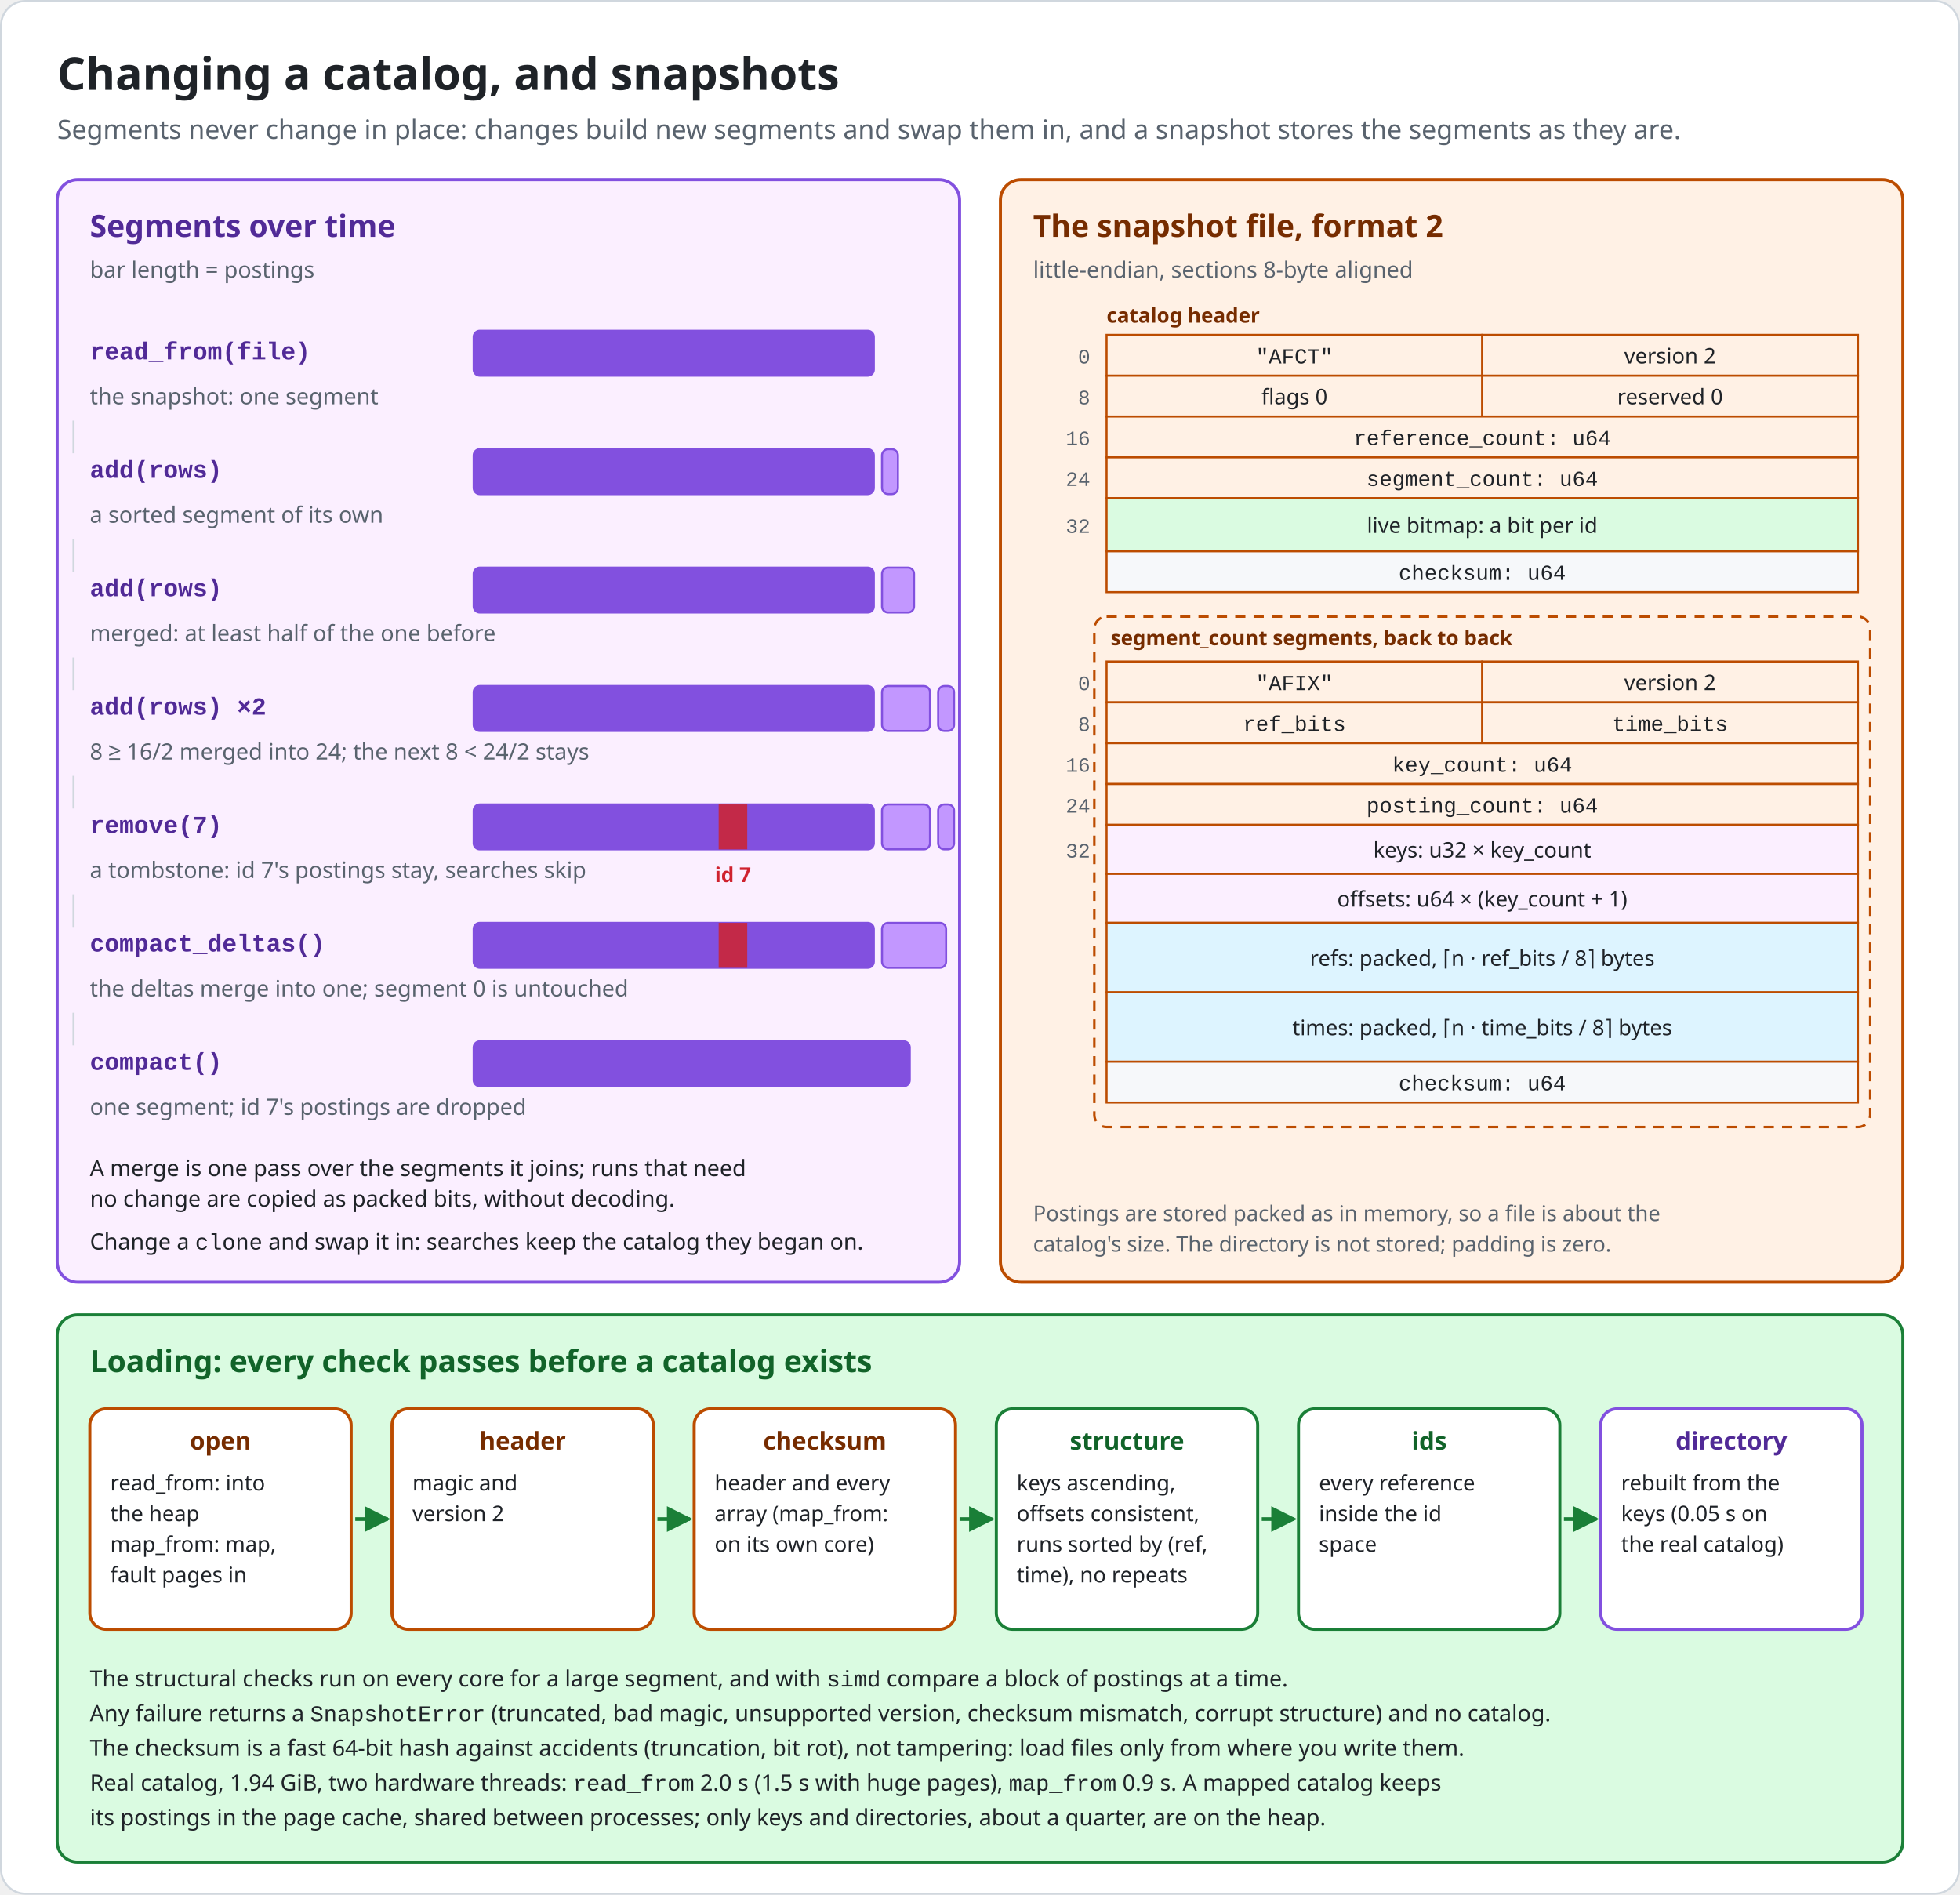
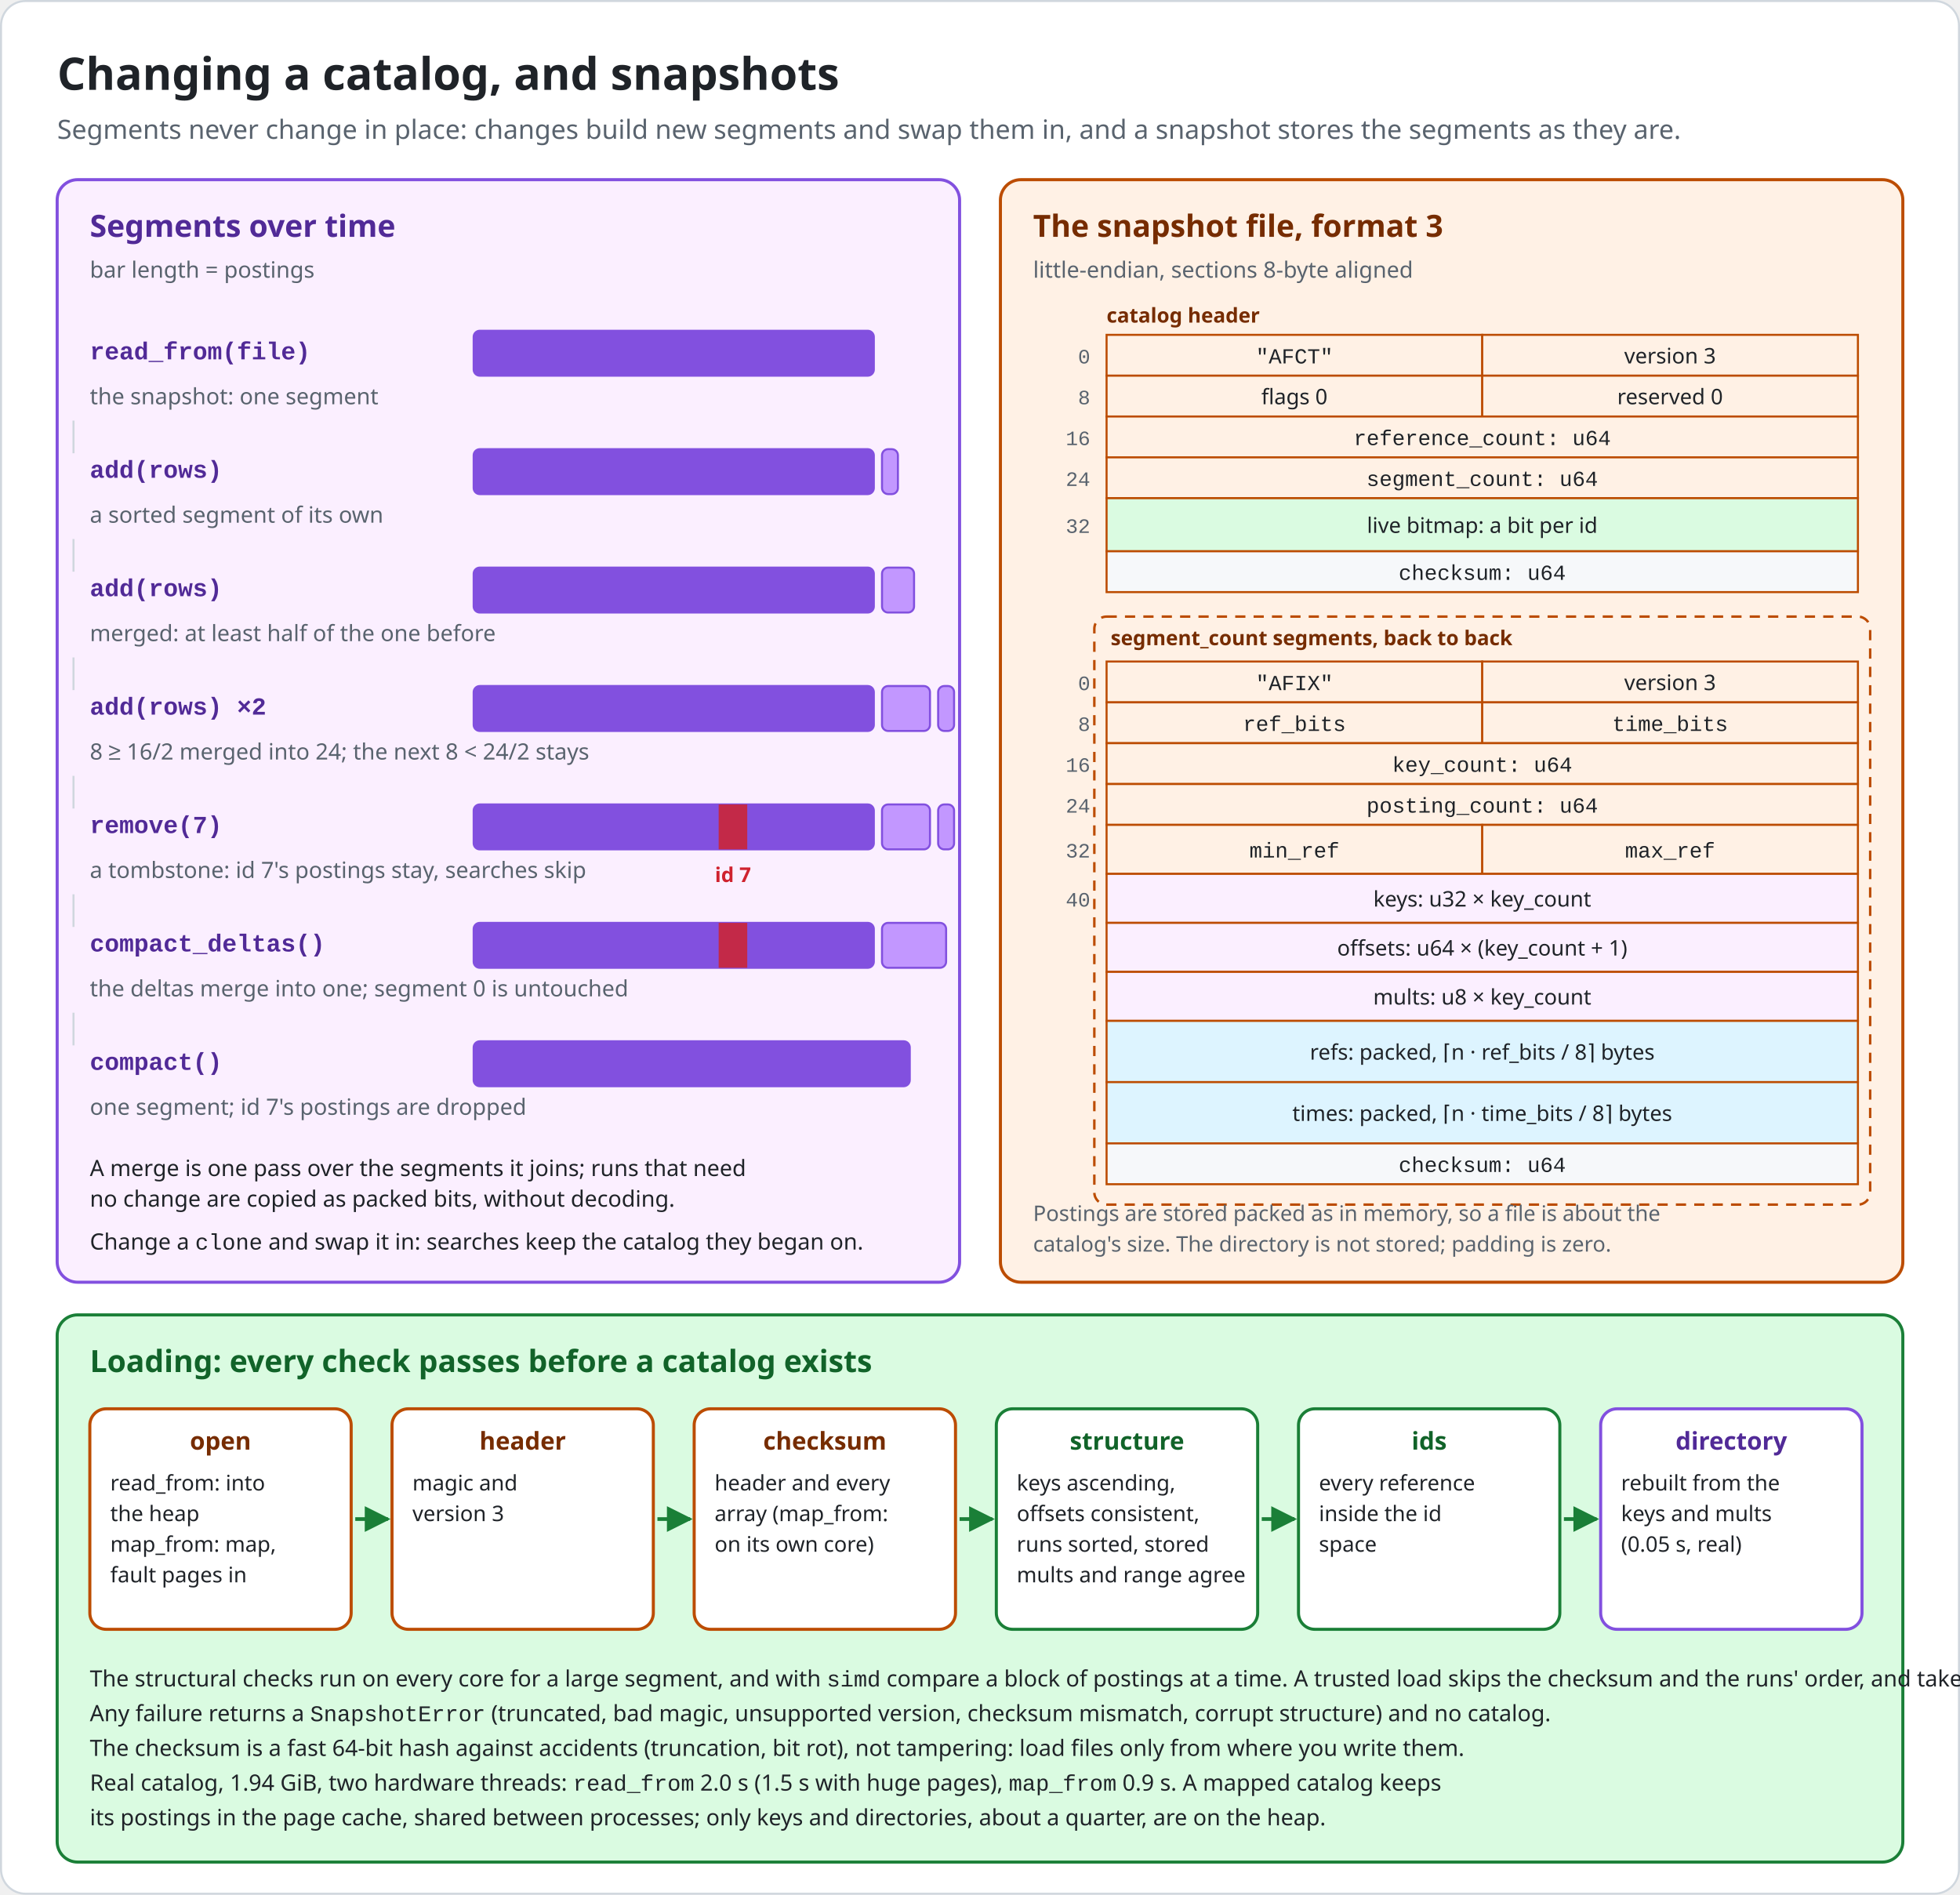
<svg xmlns="http://www.w3.org/2000/svg" viewBox="0 0 960 928" width="960" height="928" role="img" aria-labelledby="t d">
  <defs>
    <marker id="a1a7f37" viewBox="0 0 10 10" refX="9" refY="5" markerWidth="7" markerHeight="7" orient="auto-start-reverse">
      <path d="M0,0 L10,5 L0,10 z" fill="#1a7f37" />
    </marker>
  </defs>
  <rect x="0.5" y="0.5" width="959" height="927" rx="12" fill="#ffffff" stroke="#d0d7de" />
  <text x="28" y="44" font-family="-apple-system,BlinkMacSystemFont,'Segoe UI','Noto Sans',Helvetica,Arial,sans-serif" font-size="22" fill="#1f2328" font-weight="700">Changing a catalog, and snapshots</text>
  <text x="28" y="68" font-family="-apple-system,BlinkMacSystemFont,'Segoe UI','Noto Sans',Helvetica,Arial,sans-serif" font-size="13" fill="#59636e">Segments never change in place: changes build new segments and swap them in, and a snapshot stores the segments as they are.</text>
  <rect x="28" y="88" width="442" height="540" rx="10" fill="#fbefff" stroke="#8250df" stroke-width="1.5" />
  <text x="44" y="116" font-family="-apple-system,BlinkMacSystemFont,'Segoe UI','Noto Sans',Helvetica,Arial,sans-serif" font-size="15" fill="#512a97" font-weight="700">Segments over time</text>
  <text x="44" y="136" font-family="-apple-system,BlinkMacSystemFont,'Segoe UI','Noto Sans',Helvetica,Arial,sans-serif" font-size="11" fill="#59636e">bar length = postings</text>
  <text x="44" y="176" font-family="ui-monospace,SFMono-Regular,'SF Mono',Menlo,Consolas,'Liberation Mono',monospace" font-size="12" fill="#512a97" font-weight="700">read_from(file)</text>
  <rect x="232" y="162" width="196" height="22" rx="3" fill="#8250df" stroke="#8250df" stroke-width="1" />
  <text x="44" y="198" font-family="-apple-system,BlinkMacSystemFont,'Segoe UI','Noto Sans',Helvetica,Arial,sans-serif" font-size="11" fill="#59636e">the snapshot: one segment</text>
  <line x1="36" y1="206" x2="36" y2="222" stroke="#d0d7de" stroke-width="1" />
  <text x="44" y="234" font-family="ui-monospace,SFMono-Regular,'SF Mono',Menlo,Consolas,'Liberation Mono',monospace" font-size="12" fill="#512a97" font-weight="700">add(rows)</text>
  <rect x="232" y="220" width="196" height="22" rx="3" fill="#8250df" stroke="#8250df" stroke-width="1" />
  <rect x="432" y="220" width="7.8" height="22" rx="3" fill="#c297ff" stroke="#8250df" stroke-width="1" />
  <text x="44" y="256" font-family="-apple-system,BlinkMacSystemFont,'Segoe UI','Noto Sans',Helvetica,Arial,sans-serif" font-size="11" fill="#59636e">a sorted segment of its own</text>
  <line x1="36" y1="264" x2="36" y2="280" stroke="#d0d7de" stroke-width="1" />
  <text x="44" y="292" font-family="ui-monospace,SFMono-Regular,'SF Mono',Menlo,Consolas,'Liberation Mono',monospace" font-size="12" fill="#512a97" font-weight="700">add(rows)</text>
  <rect x="232" y="278" width="196" height="22" rx="3" fill="#8250df" stroke="#8250df" stroke-width="1" />
  <rect x="432" y="278" width="15.7" height="22" rx="3" fill="#c297ff" stroke="#8250df" stroke-width="1" />
  <text x="44" y="314" font-family="-apple-system,BlinkMacSystemFont,'Segoe UI','Noto Sans',Helvetica,Arial,sans-serif" font-size="11" fill="#59636e">merged: at least half of the one before</text>
  <line x1="36" y1="322" x2="36" y2="338" stroke="#d0d7de" stroke-width="1" />
  <text x="44" y="350" font-family="ui-monospace,SFMono-Regular,'SF Mono',Menlo,Consolas,'Liberation Mono',monospace" font-size="12" fill="#512a97" font-weight="700">add(rows) ×2</text>
  <rect x="232" y="336" width="196" height="22" rx="3" fill="#8250df" stroke="#8250df" stroke-width="1" />
  <rect x="432" y="336" width="23.5" height="22" rx="3" fill="#c297ff" stroke="#8250df" stroke-width="1" />
  <rect x="459.5" y="336" width="7.8" height="22" rx="3" fill="#c297ff" stroke="#8250df" stroke-width="1" />
  <text x="44" y="372" font-family="-apple-system,BlinkMacSystemFont,'Segoe UI','Noto Sans',Helvetica,Arial,sans-serif" font-size="11" fill="#59636e">8 ≥ 16/2 merged into 24; the next 8 &lt; 24/2 stays</text>
  <line x1="36" y1="380" x2="36" y2="396" stroke="#d0d7de" stroke-width="1" />
  <text x="44" y="408" font-family="ui-monospace,SFMono-Regular,'SF Mono',Menlo,Consolas,'Liberation Mono',monospace" font-size="12" fill="#512a97" font-weight="700">remove(7)</text>
  <rect x="232" y="394" width="196" height="22" rx="3" fill="#8250df" stroke="#8250df" stroke-width="1" />
  <rect x="352" y="394" width="14" height="22" rx="0" fill="#cf222e" opacity="0.85" />
  <rect x="432" y="394" width="23.5" height="22" rx="3" fill="#c297ff" stroke="#8250df" stroke-width="1" />
  <rect x="459.5" y="394" width="7.8" height="22" rx="3" fill="#c297ff" stroke="#8250df" stroke-width="1" />
  <text x="44" y="430" font-family="-apple-system,BlinkMacSystemFont,'Segoe UI','Noto Sans',Helvetica,Arial,sans-serif" font-size="11" fill="#59636e">a tombstone: id 7's postings stay, searches skip</text>
  <text x="359" y="432" font-family="-apple-system,BlinkMacSystemFont,'Segoe UI','Noto Sans',Helvetica,Arial,sans-serif" font-size="10" fill="#cf222e" text-anchor="middle" font-weight="700">id 7</text>
  <line x1="36" y1="438" x2="36" y2="454" stroke="#d0d7de" stroke-width="1" />
  <text x="44" y="466" font-family="ui-monospace,SFMono-Regular,'SF Mono',Menlo,Consolas,'Liberation Mono',monospace" font-size="12" fill="#512a97" font-weight="700">compact_deltas()</text>
  <rect x="232" y="452" width="196" height="22" rx="3" fill="#8250df" stroke="#8250df" stroke-width="1" />
  <rect x="352" y="452" width="14" height="22" rx="0" fill="#cf222e" opacity="0.85" />
  <rect x="432" y="452" width="31.4" height="22" rx="3" fill="#c297ff" stroke="#8250df" stroke-width="1" />
  <text x="44" y="488" font-family="-apple-system,BlinkMacSystemFont,'Segoe UI','Noto Sans',Helvetica,Arial,sans-serif" font-size="11" fill="#59636e">the deltas merge into one; segment 0 is untouched</text>
  <line x1="36" y1="496" x2="36" y2="512" stroke="#d0d7de" stroke-width="1" />
  <text x="44" y="524" font-family="ui-monospace,SFMono-Regular,'SF Mono',Menlo,Consolas,'Liberation Mono',monospace" font-size="12" fill="#512a97" font-weight="700">compact()</text>
  <rect x="232" y="510" width="213.6" height="22" rx="3" fill="#8250df" stroke="#8250df" stroke-width="1" />
  <text x="44" y="546" font-family="-apple-system,BlinkMacSystemFont,'Segoe UI','Noto Sans',Helvetica,Arial,sans-serif" font-size="11" fill="#59636e">one segment; id 7's postings are dropped</text>
  <text x="44" y="576" font-family="-apple-system,BlinkMacSystemFont,'Segoe UI','Noto Sans',Helvetica,Arial,sans-serif" font-size="11" fill="#1f2328">A merge is one pass over the segments it joins; runs that need</text>
  <text x="44" y="591" font-family="-apple-system,BlinkMacSystemFont,'Segoe UI','Noto Sans',Helvetica,Arial,sans-serif" font-size="11" fill="#1f2328">no change are copied as packed bits, without decoding.</text>
  <text x="44" y="612" font-family="-apple-system,BlinkMacSystemFont,'Segoe UI','Noto Sans',Helvetica,Arial,sans-serif" font-size="11" fill="#1f2328">Change a <tspan font-family="ui-monospace,SFMono-Regular,'SF Mono',Menlo,Consolas,'Liberation Mono',monospace">clone</tspan> and swap it in: searches keep the catalog they began on.</text>
  <rect x="490" y="88" width="442" height="540" rx="10" fill="#fff1e5" stroke="#bc4c00" stroke-width="1.5" />
-   <text x="506" y="116" font-family="-apple-system,BlinkMacSystemFont,'Segoe UI','Noto Sans',Helvetica,Arial,sans-serif" font-size="15" fill="#762c00" font-weight="700">The snapshot file, format 2</text>
+   <text x="506" y="116" font-family="-apple-system,BlinkMacSystemFont,'Segoe UI','Noto Sans',Helvetica,Arial,sans-serif" font-size="15" fill="#762c00" font-weight="700">The snapshot file, format 3</text>
  <text x="506" y="136" font-family="-apple-system,BlinkMacSystemFont,'Segoe UI','Noto Sans',Helvetica,Arial,sans-serif" font-size="11" fill="#59636e">little-endian, sections 8-byte aligned</text>
  <text x="542" y="158" font-family="-apple-system,BlinkMacSystemFont,'Segoe UI','Noto Sans',Helvetica,Arial,sans-serif" font-size="10" fill="#762c00" font-weight="700">catalog header</text>
  <text x="534" y="178" font-family="ui-monospace,SFMono-Regular,'SF Mono',Menlo,Consolas,'Liberation Mono',monospace" font-size="10" fill="#59636e" text-anchor="end">0</text>
  <rect x="542" y="164" width="184" height="20" rx="0" fill="#fff1e5" stroke="#bc4c00" stroke-width="1" />
  <text x="634" y="178" font-family="ui-monospace,SFMono-Regular,'SF Mono',Menlo,Consolas,'Liberation Mono',monospace" font-size="10.5" fill="#1f2328" text-anchor="middle">"AFCT"</text>
  <rect x="726" y="164" width="184" height="20" rx="0" fill="#fff1e5" stroke="#bc4c00" stroke-width="1" />
-   <text x="818" y="178" font-family="-apple-system,BlinkMacSystemFont,'Segoe UI','Noto Sans',Helvetica,Arial,sans-serif" font-size="10.5" fill="#1f2328" text-anchor="middle">version 2</text>
+   <text x="818" y="178" font-family="-apple-system,BlinkMacSystemFont,'Segoe UI','Noto Sans',Helvetica,Arial,sans-serif" font-size="10.5" fill="#1f2328" text-anchor="middle">version 3</text>
  <text x="534" y="198" font-family="ui-monospace,SFMono-Regular,'SF Mono',Menlo,Consolas,'Liberation Mono',monospace" font-size="10" fill="#59636e" text-anchor="end">8</text>
  <rect x="542" y="184" width="184" height="20" rx="0" fill="#fff1e5" stroke="#bc4c00" stroke-width="1" />
  <text x="634" y="198" font-family="-apple-system,BlinkMacSystemFont,'Segoe UI','Noto Sans',Helvetica,Arial,sans-serif" font-size="10.5" fill="#1f2328" text-anchor="middle">flags 0</text>
  <rect x="726" y="184" width="184" height="20" rx="0" fill="#fff1e5" stroke="#bc4c00" stroke-width="1" />
  <text x="818" y="198" font-family="-apple-system,BlinkMacSystemFont,'Segoe UI','Noto Sans',Helvetica,Arial,sans-serif" font-size="10.5" fill="#1f2328" text-anchor="middle">reserved 0</text>
  <text x="534" y="218" font-family="ui-monospace,SFMono-Regular,'SF Mono',Menlo,Consolas,'Liberation Mono',monospace" font-size="10" fill="#59636e" text-anchor="end">16</text>
  <rect x="542" y="204" width="368" height="20" rx="0" fill="#fff1e5" stroke="#bc4c00" stroke-width="1" />
  <text x="726" y="218" font-family="ui-monospace,SFMono-Regular,'SF Mono',Menlo,Consolas,'Liberation Mono',monospace" font-size="10.5" fill="#1f2328" text-anchor="middle">reference_count: u64</text>
  <text x="534" y="238" font-family="ui-monospace,SFMono-Regular,'SF Mono',Menlo,Consolas,'Liberation Mono',monospace" font-size="10" fill="#59636e" text-anchor="end">24</text>
  <rect x="542" y="224" width="368" height="20" rx="0" fill="#fff1e5" stroke="#bc4c00" stroke-width="1" />
  <text x="726" y="238" font-family="ui-monospace,SFMono-Regular,'SF Mono',Menlo,Consolas,'Liberation Mono',monospace" font-size="10.5" fill="#1f2328" text-anchor="middle">segment_count: u64</text>
  <text x="534" y="261" font-family="ui-monospace,SFMono-Regular,'SF Mono',Menlo,Consolas,'Liberation Mono',monospace" font-size="10" fill="#59636e" text-anchor="end">32</text>
  <rect x="542" y="244" width="368" height="26" rx="0" fill="#dafbe1" stroke="#bc4c00" stroke-width="1" />
  <text x="726" y="261" font-family="-apple-system,BlinkMacSystemFont,'Segoe UI','Noto Sans',Helvetica,Arial,sans-serif" font-size="10.5" fill="#1f2328" text-anchor="middle">live bitmap: a bit per id</text>
  <rect x="542" y="270" width="368" height="20" rx="0" fill="#f6f8fa" stroke="#bc4c00" stroke-width="1" />
  <text x="726" y="284" font-family="ui-monospace,SFMono-Regular,'SF Mono',Menlo,Consolas,'Liberation Mono',monospace" font-size="10.5" fill="#1f2328" text-anchor="middle">checksum: u64</text>
-   <rect x="536" y="302" width="380" height="250" rx="6" fill="none" stroke="#bc4c00" stroke-width="1.2" stroke-dasharray="5 4" />
+   <rect x="536" y="302" width="380" height="288" rx="6" fill="none" stroke="#bc4c00" stroke-width="1.2" stroke-dasharray="5 4" />
  <text x="544" y="316" font-family="-apple-system,BlinkMacSystemFont,'Segoe UI','Noto Sans',Helvetica,Arial,sans-serif" font-size="10" fill="#762c00" font-weight="700">segment_count segments, back to back</text>
  <text x="534" y="338" font-family="ui-monospace,SFMono-Regular,'SF Mono',Menlo,Consolas,'Liberation Mono',monospace" font-size="10" fill="#59636e" text-anchor="end">0</text>
  <rect x="542" y="324" width="184" height="20" rx="0" fill="#fff1e5" stroke="#bc4c00" stroke-width="1" />
  <text x="634" y="338" font-family="ui-monospace,SFMono-Regular,'SF Mono',Menlo,Consolas,'Liberation Mono',monospace" font-size="10.5" fill="#1f2328" text-anchor="middle">"AFIX"</text>
  <rect x="726" y="324" width="184" height="20" rx="0" fill="#fff1e5" stroke="#bc4c00" stroke-width="1" />
-   <text x="818" y="338" font-family="-apple-system,BlinkMacSystemFont,'Segoe UI','Noto Sans',Helvetica,Arial,sans-serif" font-size="10.5" fill="#1f2328" text-anchor="middle">version 2</text>
+   <text x="818" y="338" font-family="-apple-system,BlinkMacSystemFont,'Segoe UI','Noto Sans',Helvetica,Arial,sans-serif" font-size="10.5" fill="#1f2328" text-anchor="middle">version 3</text>
  <text x="534" y="358" font-family="ui-monospace,SFMono-Regular,'SF Mono',Menlo,Consolas,'Liberation Mono',monospace" font-size="10" fill="#59636e" text-anchor="end">8</text>
  <rect x="542" y="344" width="184" height="20" rx="0" fill="#fff1e5" stroke="#bc4c00" stroke-width="1" />
  <text x="634" y="358" font-family="ui-monospace,SFMono-Regular,'SF Mono',Menlo,Consolas,'Liberation Mono',monospace" font-size="10.5" fill="#1f2328" text-anchor="middle">ref_bits</text>
  <rect x="726" y="344" width="184" height="20" rx="0" fill="#fff1e5" stroke="#bc4c00" stroke-width="1" />
  <text x="818" y="358" font-family="ui-monospace,SFMono-Regular,'SF Mono',Menlo,Consolas,'Liberation Mono',monospace" font-size="10.5" fill="#1f2328" text-anchor="middle">time_bits</text>
  <text x="534" y="378" font-family="ui-monospace,SFMono-Regular,'SF Mono',Menlo,Consolas,'Liberation Mono',monospace" font-size="10" fill="#59636e" text-anchor="end">16</text>
  <rect x="542" y="364" width="368" height="20" rx="0" fill="#fff1e5" stroke="#bc4c00" stroke-width="1" />
  <text x="726" y="378" font-family="ui-monospace,SFMono-Regular,'SF Mono',Menlo,Consolas,'Liberation Mono',monospace" font-size="10.5" fill="#1f2328" text-anchor="middle">key_count: u64</text>
  <text x="534" y="398" font-family="ui-monospace,SFMono-Regular,'SF Mono',Menlo,Consolas,'Liberation Mono',monospace" font-size="10" fill="#59636e" text-anchor="end">24</text>
  <rect x="542" y="384" width="368" height="20" rx="0" fill="#fff1e5" stroke="#bc4c00" stroke-width="1" />
  <text x="726" y="398" font-family="ui-monospace,SFMono-Regular,'SF Mono',Menlo,Consolas,'Liberation Mono',monospace" font-size="10.5" fill="#1f2328" text-anchor="middle">posting_count: u64</text>
  <text x="534" y="420" font-family="ui-monospace,SFMono-Regular,'SF Mono',Menlo,Consolas,'Liberation Mono',monospace" font-size="10" fill="#59636e" text-anchor="end">32</text>
-   <rect x="542" y="404" width="368" height="24" rx="0" fill="#fbefff" stroke="#bc4c00" stroke-width="1" />
-   <text x="726" y="420" font-family="-apple-system,BlinkMacSystemFont,'Segoe UI','Noto Sans',Helvetica,Arial,sans-serif" font-size="10.5" fill="#1f2328" text-anchor="middle">keys: u32 × key_count</text>
+   <rect x="542" y="404" width="184" height="24" rx="0" fill="#fff1e5" stroke="#bc4c00" stroke-width="1" />
+   <text x="634" y="420" font-family="ui-monospace,SFMono-Regular,'SF Mono',Menlo,Consolas,'Liberation Mono',monospace" font-size="10.5" fill="#1f2328" text-anchor="middle">min_ref</text>
+   <rect x="726" y="404" width="184" height="24" rx="0" fill="#fff1e5" stroke="#bc4c00" stroke-width="1" />
+   <text x="818" y="420" font-family="ui-monospace,SFMono-Regular,'SF Mono',Menlo,Consolas,'Liberation Mono',monospace" font-size="10.5" fill="#1f2328" text-anchor="middle">max_ref</text>
+   <text x="534" y="444" font-family="ui-monospace,SFMono-Regular,'SF Mono',Menlo,Consolas,'Liberation Mono',monospace" font-size="10" fill="#59636e" text-anchor="end">40</text>
  <rect x="542" y="428" width="368" height="24" rx="0" fill="#fbefff" stroke="#bc4c00" stroke-width="1" />
-   <text x="726" y="444" font-family="-apple-system,BlinkMacSystemFont,'Segoe UI','Noto Sans',Helvetica,Arial,sans-serif" font-size="10.5" fill="#1f2328" text-anchor="middle">offsets: u64 × (key_count + 1)</text>
-   <rect x="542" y="452" width="368" height="34" rx="0" fill="#ddf4ff" stroke="#bc4c00" stroke-width="1" />
-   <text x="726" y="473" font-family="-apple-system,BlinkMacSystemFont,'Segoe UI','Noto Sans',Helvetica,Arial,sans-serif" font-size="10.5" fill="#1f2328" text-anchor="middle">refs: packed, ⌈n · ref_bits / 8⌉ bytes</text>
-   <rect x="542" y="486" width="368" height="34" rx="0" fill="#ddf4ff" stroke="#bc4c00" stroke-width="1" />
-   <text x="726" y="507" font-family="-apple-system,BlinkMacSystemFont,'Segoe UI','Noto Sans',Helvetica,Arial,sans-serif" font-size="10.5" fill="#1f2328" text-anchor="middle">times: packed, ⌈n · time_bits / 8⌉ bytes</text>
-   <rect x="542" y="520" width="368" height="20" rx="0" fill="#f6f8fa" stroke="#bc4c00" stroke-width="1" />
-   <text x="726" y="534" font-family="ui-monospace,SFMono-Regular,'SF Mono',Menlo,Consolas,'Liberation Mono',monospace" font-size="10.5" fill="#1f2328" text-anchor="middle">checksum: u64</text>
+   <text x="726" y="444" font-family="-apple-system,BlinkMacSystemFont,'Segoe UI','Noto Sans',Helvetica,Arial,sans-serif" font-size="10.5" fill="#1f2328" text-anchor="middle">keys: u32 × key_count</text>
+   <rect x="542" y="452" width="368" height="24" rx="0" fill="#fbefff" stroke="#bc4c00" stroke-width="1" />
+   <text x="726" y="468" font-family="-apple-system,BlinkMacSystemFont,'Segoe UI','Noto Sans',Helvetica,Arial,sans-serif" font-size="10.5" fill="#1f2328" text-anchor="middle">offsets: u64 × (key_count + 1)</text>
+   <rect x="542" y="476" width="368" height="24" rx="0" fill="#fbefff" stroke="#bc4c00" stroke-width="1" />
+   <text x="726" y="492" font-family="-apple-system,BlinkMacSystemFont,'Segoe UI','Noto Sans',Helvetica,Arial,sans-serif" font-size="10.5" fill="#1f2328" text-anchor="middle">mults: u8 × key_count</text>
+   <rect x="542" y="500" width="368" height="30" rx="0" fill="#ddf4ff" stroke="#bc4c00" stroke-width="1" />
+   <text x="726" y="519" font-family="-apple-system,BlinkMacSystemFont,'Segoe UI','Noto Sans',Helvetica,Arial,sans-serif" font-size="10.5" fill="#1f2328" text-anchor="middle">refs: packed, ⌈n · ref_bits / 8⌉ bytes</text>
+   <rect x="542" y="530" width="368" height="30" rx="0" fill="#ddf4ff" stroke="#bc4c00" stroke-width="1" />
+   <text x="726" y="549" font-family="-apple-system,BlinkMacSystemFont,'Segoe UI','Noto Sans',Helvetica,Arial,sans-serif" font-size="10.5" fill="#1f2328" text-anchor="middle">times: packed, ⌈n · time_bits / 8⌉ bytes</text>
+   <rect x="542" y="560" width="368" height="20" rx="0" fill="#f6f8fa" stroke="#bc4c00" stroke-width="1" />
+   <text x="726" y="574" font-family="ui-monospace,SFMono-Regular,'SF Mono',Menlo,Consolas,'Liberation Mono',monospace" font-size="10.5" fill="#1f2328" text-anchor="middle">checksum: u64</text>
  <text x="506" y="598" font-family="-apple-system,BlinkMacSystemFont,'Segoe UI','Noto Sans',Helvetica,Arial,sans-serif" font-size="10.5" fill="#59636e">Postings are stored packed as in memory, so a file is about the</text>
  <text x="506" y="613" font-family="-apple-system,BlinkMacSystemFont,'Segoe UI','Noto Sans',Helvetica,Arial,sans-serif" font-size="10.5" fill="#59636e">catalog's size. The directory is not stored; padding is zero.</text>
  <rect x="28" y="644" width="904" height="268" rx="10" fill="#dafbe1" stroke="#1a7f37" stroke-width="1.5" />
  <text x="44" y="672" font-family="-apple-system,BlinkMacSystemFont,'Segoe UI','Noto Sans',Helvetica,Arial,sans-serif" font-size="15" fill="#116329" font-weight="700">Loading: every check passes before a catalog exists</text>
  <rect x="44" y="690" width="128" height="108" rx="8" fill="#ffffff" stroke="#bc4c00" stroke-width="1.5" />
  <text x="108" y="710" font-family="-apple-system,BlinkMacSystemFont,'Segoe UI','Noto Sans',Helvetica,Arial,sans-serif" font-size="12" fill="#762c00" text-anchor="middle" font-weight="700">open</text>
  <text x="54" y="730" font-family="-apple-system,BlinkMacSystemFont,'Segoe UI','Noto Sans',Helvetica,Arial,sans-serif" font-size="10.5" fill="#1f2328">read_from: into</text>
  <text x="54" y="745" font-family="-apple-system,BlinkMacSystemFont,'Segoe UI','Noto Sans',Helvetica,Arial,sans-serif" font-size="10.5" fill="#1f2328">the heap</text>
  <text x="54" y="760" font-family="-apple-system,BlinkMacSystemFont,'Segoe UI','Noto Sans',Helvetica,Arial,sans-serif" font-size="10.5" fill="#1f2328">map_from: map,</text>
  <text x="54" y="775" font-family="-apple-system,BlinkMacSystemFont,'Segoe UI','Noto Sans',Helvetica,Arial,sans-serif" font-size="10.5" fill="#1f2328">fault pages in</text>
  <line x1="174" y1="744" x2="190" y2="744" stroke="#1a7f37" stroke-width="1.8" marker-end="url(#a1a7f37)" />
  <rect x="192" y="690" width="128" height="108" rx="8" fill="#ffffff" stroke="#bc4c00" stroke-width="1.5" />
  <text x="256" y="710" font-family="-apple-system,BlinkMacSystemFont,'Segoe UI','Noto Sans',Helvetica,Arial,sans-serif" font-size="12" fill="#762c00" text-anchor="middle" font-weight="700">header</text>
  <text x="202" y="730" font-family="-apple-system,BlinkMacSystemFont,'Segoe UI','Noto Sans',Helvetica,Arial,sans-serif" font-size="10.5" fill="#1f2328">magic and</text>
-   <text x="202" y="745" font-family="-apple-system,BlinkMacSystemFont,'Segoe UI','Noto Sans',Helvetica,Arial,sans-serif" font-size="10.5" fill="#1f2328">version 2</text>
+   <text x="202" y="745" font-family="-apple-system,BlinkMacSystemFont,'Segoe UI','Noto Sans',Helvetica,Arial,sans-serif" font-size="10.5" fill="#1f2328">version 3</text>
  <line x1="322" y1="744" x2="338" y2="744" stroke="#1a7f37" stroke-width="1.8" marker-end="url(#a1a7f37)" />
  <rect x="340" y="690" width="128" height="108" rx="8" fill="#ffffff" stroke="#bc4c00" stroke-width="1.5" />
  <text x="404" y="710" font-family="-apple-system,BlinkMacSystemFont,'Segoe UI','Noto Sans',Helvetica,Arial,sans-serif" font-size="12" fill="#762c00" text-anchor="middle" font-weight="700">checksum</text>
  <text x="350" y="730" font-family="-apple-system,BlinkMacSystemFont,'Segoe UI','Noto Sans',Helvetica,Arial,sans-serif" font-size="10.5" fill="#1f2328">header and every</text>
  <text x="350" y="745" font-family="-apple-system,BlinkMacSystemFont,'Segoe UI','Noto Sans',Helvetica,Arial,sans-serif" font-size="10.5" fill="#1f2328">array (map_from:</text>
  <text x="350" y="760" font-family="-apple-system,BlinkMacSystemFont,'Segoe UI','Noto Sans',Helvetica,Arial,sans-serif" font-size="10.5" fill="#1f2328">on its own core)</text>
  <line x1="470" y1="744" x2="486" y2="744" stroke="#1a7f37" stroke-width="1.8" marker-end="url(#a1a7f37)" />
  <rect x="488" y="690" width="128" height="108" rx="8" fill="#ffffff" stroke="#1a7f37" stroke-width="1.5" />
  <text x="552" y="710" font-family="-apple-system,BlinkMacSystemFont,'Segoe UI','Noto Sans',Helvetica,Arial,sans-serif" font-size="12" fill="#116329" text-anchor="middle" font-weight="700">structure</text>
  <text x="498" y="730" font-family="-apple-system,BlinkMacSystemFont,'Segoe UI','Noto Sans',Helvetica,Arial,sans-serif" font-size="10.5" fill="#1f2328">keys ascending,</text>
  <text x="498" y="745" font-family="-apple-system,BlinkMacSystemFont,'Segoe UI','Noto Sans',Helvetica,Arial,sans-serif" font-size="10.5" fill="#1f2328">offsets consistent,</text>
-   <text x="498" y="760" font-family="-apple-system,BlinkMacSystemFont,'Segoe UI','Noto Sans',Helvetica,Arial,sans-serif" font-size="10.5" fill="#1f2328">runs sorted by (ref,</text>
-   <text x="498" y="775" font-family="-apple-system,BlinkMacSystemFont,'Segoe UI','Noto Sans',Helvetica,Arial,sans-serif" font-size="10.5" fill="#1f2328">time), no repeats</text>
+   <text x="498" y="760" font-family="-apple-system,BlinkMacSystemFont,'Segoe UI','Noto Sans',Helvetica,Arial,sans-serif" font-size="10.5" fill="#1f2328">runs sorted, stored</text>
+   <text x="498" y="775" font-family="-apple-system,BlinkMacSystemFont,'Segoe UI','Noto Sans',Helvetica,Arial,sans-serif" font-size="10.5" fill="#1f2328">mults and range agree</text>
  <line x1="618" y1="744" x2="634" y2="744" stroke="#1a7f37" stroke-width="1.8" marker-end="url(#a1a7f37)" />
  <rect x="636" y="690" width="128" height="108" rx="8" fill="#ffffff" stroke="#1a7f37" stroke-width="1.5" />
  <text x="700" y="710" font-family="-apple-system,BlinkMacSystemFont,'Segoe UI','Noto Sans',Helvetica,Arial,sans-serif" font-size="12" fill="#116329" text-anchor="middle" font-weight="700">ids</text>
  <text x="646" y="730" font-family="-apple-system,BlinkMacSystemFont,'Segoe UI','Noto Sans',Helvetica,Arial,sans-serif" font-size="10.5" fill="#1f2328">every reference</text>
  <text x="646" y="745" font-family="-apple-system,BlinkMacSystemFont,'Segoe UI','Noto Sans',Helvetica,Arial,sans-serif" font-size="10.5" fill="#1f2328">inside the id</text>
  <text x="646" y="760" font-family="-apple-system,BlinkMacSystemFont,'Segoe UI','Noto Sans',Helvetica,Arial,sans-serif" font-size="10.5" fill="#1f2328">space</text>
  <line x1="766" y1="744" x2="782" y2="744" stroke="#1a7f37" stroke-width="1.8" marker-end="url(#a1a7f37)" />
  <rect x="784" y="690" width="128" height="108" rx="8" fill="#ffffff" stroke="#8250df" stroke-width="1.5" />
  <text x="848" y="710" font-family="-apple-system,BlinkMacSystemFont,'Segoe UI','Noto Sans',Helvetica,Arial,sans-serif" font-size="12" fill="#512a97" text-anchor="middle" font-weight="700">directory</text>
  <text x="794" y="730" font-family="-apple-system,BlinkMacSystemFont,'Segoe UI','Noto Sans',Helvetica,Arial,sans-serif" font-size="10.5" fill="#1f2328">rebuilt from the</text>
-   <text x="794" y="745" font-family="-apple-system,BlinkMacSystemFont,'Segoe UI','Noto Sans',Helvetica,Arial,sans-serif" font-size="10.5" fill="#1f2328">keys (0.05 s on</text>
-   <text x="794" y="760" font-family="-apple-system,BlinkMacSystemFont,'Segoe UI','Noto Sans',Helvetica,Arial,sans-serif" font-size="10.5" fill="#1f2328">the real catalog)</text>
-   <text x="44" y="826" font-family="-apple-system,BlinkMacSystemFont,'Segoe UI','Noto Sans',Helvetica,Arial,sans-serif" font-size="11" fill="#1f2328">The structural checks run on every core for a large segment, and with <tspan font-family="ui-monospace,SFMono-Regular,'SF Mono',Menlo,Consolas,'Liberation Mono',monospace">simd</tspan> compare a block of postings at a time.</text>
+   <text x="794" y="745" font-family="-apple-system,BlinkMacSystemFont,'Segoe UI','Noto Sans',Helvetica,Arial,sans-serif" font-size="10.5" fill="#1f2328">keys and mults</text>
+   <text x="794" y="760" font-family="-apple-system,BlinkMacSystemFont,'Segoe UI','Noto Sans',Helvetica,Arial,sans-serif" font-size="10.5" fill="#1f2328">(0.05 s, real)</text>
+   <text x="44" y="826" font-family="-apple-system,BlinkMacSystemFont,'Segoe UI','Noto Sans',Helvetica,Arial,sans-serif" font-size="11" fill="#1f2328">The structural checks run on every core for a large segment, and with <tspan font-family="ui-monospace,SFMono-Regular,'SF Mono',Menlo,Consolas,'Liberation Mono',monospace">simd</tspan> compare a block of postings at a time. A trusted load skips the checksum and the runs' order, and takes the stored mults and range.</text>
  <text x="44" y="843" font-family="-apple-system,BlinkMacSystemFont,'Segoe UI','Noto Sans',Helvetica,Arial,sans-serif" font-size="11" fill="#1f2328">Any failure returns a <tspan font-family="ui-monospace,SFMono-Regular,'SF Mono',Menlo,Consolas,'Liberation Mono',monospace">SnapshotError</tspan> (truncated, bad magic, unsupported version, checksum mismatch, corrupt structure) and no catalog.</text>
  <text x="44" y="860" font-family="-apple-system,BlinkMacSystemFont,'Segoe UI','Noto Sans',Helvetica,Arial,sans-serif" font-size="11" fill="#1f2328">The checksum is a fast 64-bit hash against accidents (truncation, bit rot), not tampering: load files only from where you write them.</text>
  <text x="44" y="877" font-family="-apple-system,BlinkMacSystemFont,'Segoe UI','Noto Sans',Helvetica,Arial,sans-serif" font-size="11" fill="#1f2328">Real catalog, 1.94 GiB, two hardware threads: <tspan font-family="ui-monospace,SFMono-Regular,'SF Mono',Menlo,Consolas,'Liberation Mono',monospace">read_from</tspan> 2.0 s (1.5 s with huge pages), <tspan font-family="ui-monospace,SFMono-Regular,'SF Mono',Menlo,Consolas,'Liberation Mono',monospace">map_from</tspan> 0.9 s. A mapped catalog keeps</text>
  <text x="44" y="894" font-family="-apple-system,BlinkMacSystemFont,'Segoe UI','Noto Sans',Helvetica,Arial,sans-serif" font-size="11" fill="#1f2328">its postings in the page cache, shared between processes; only keys and directories, about a quarter, are on the heap.</text>
</svg>
